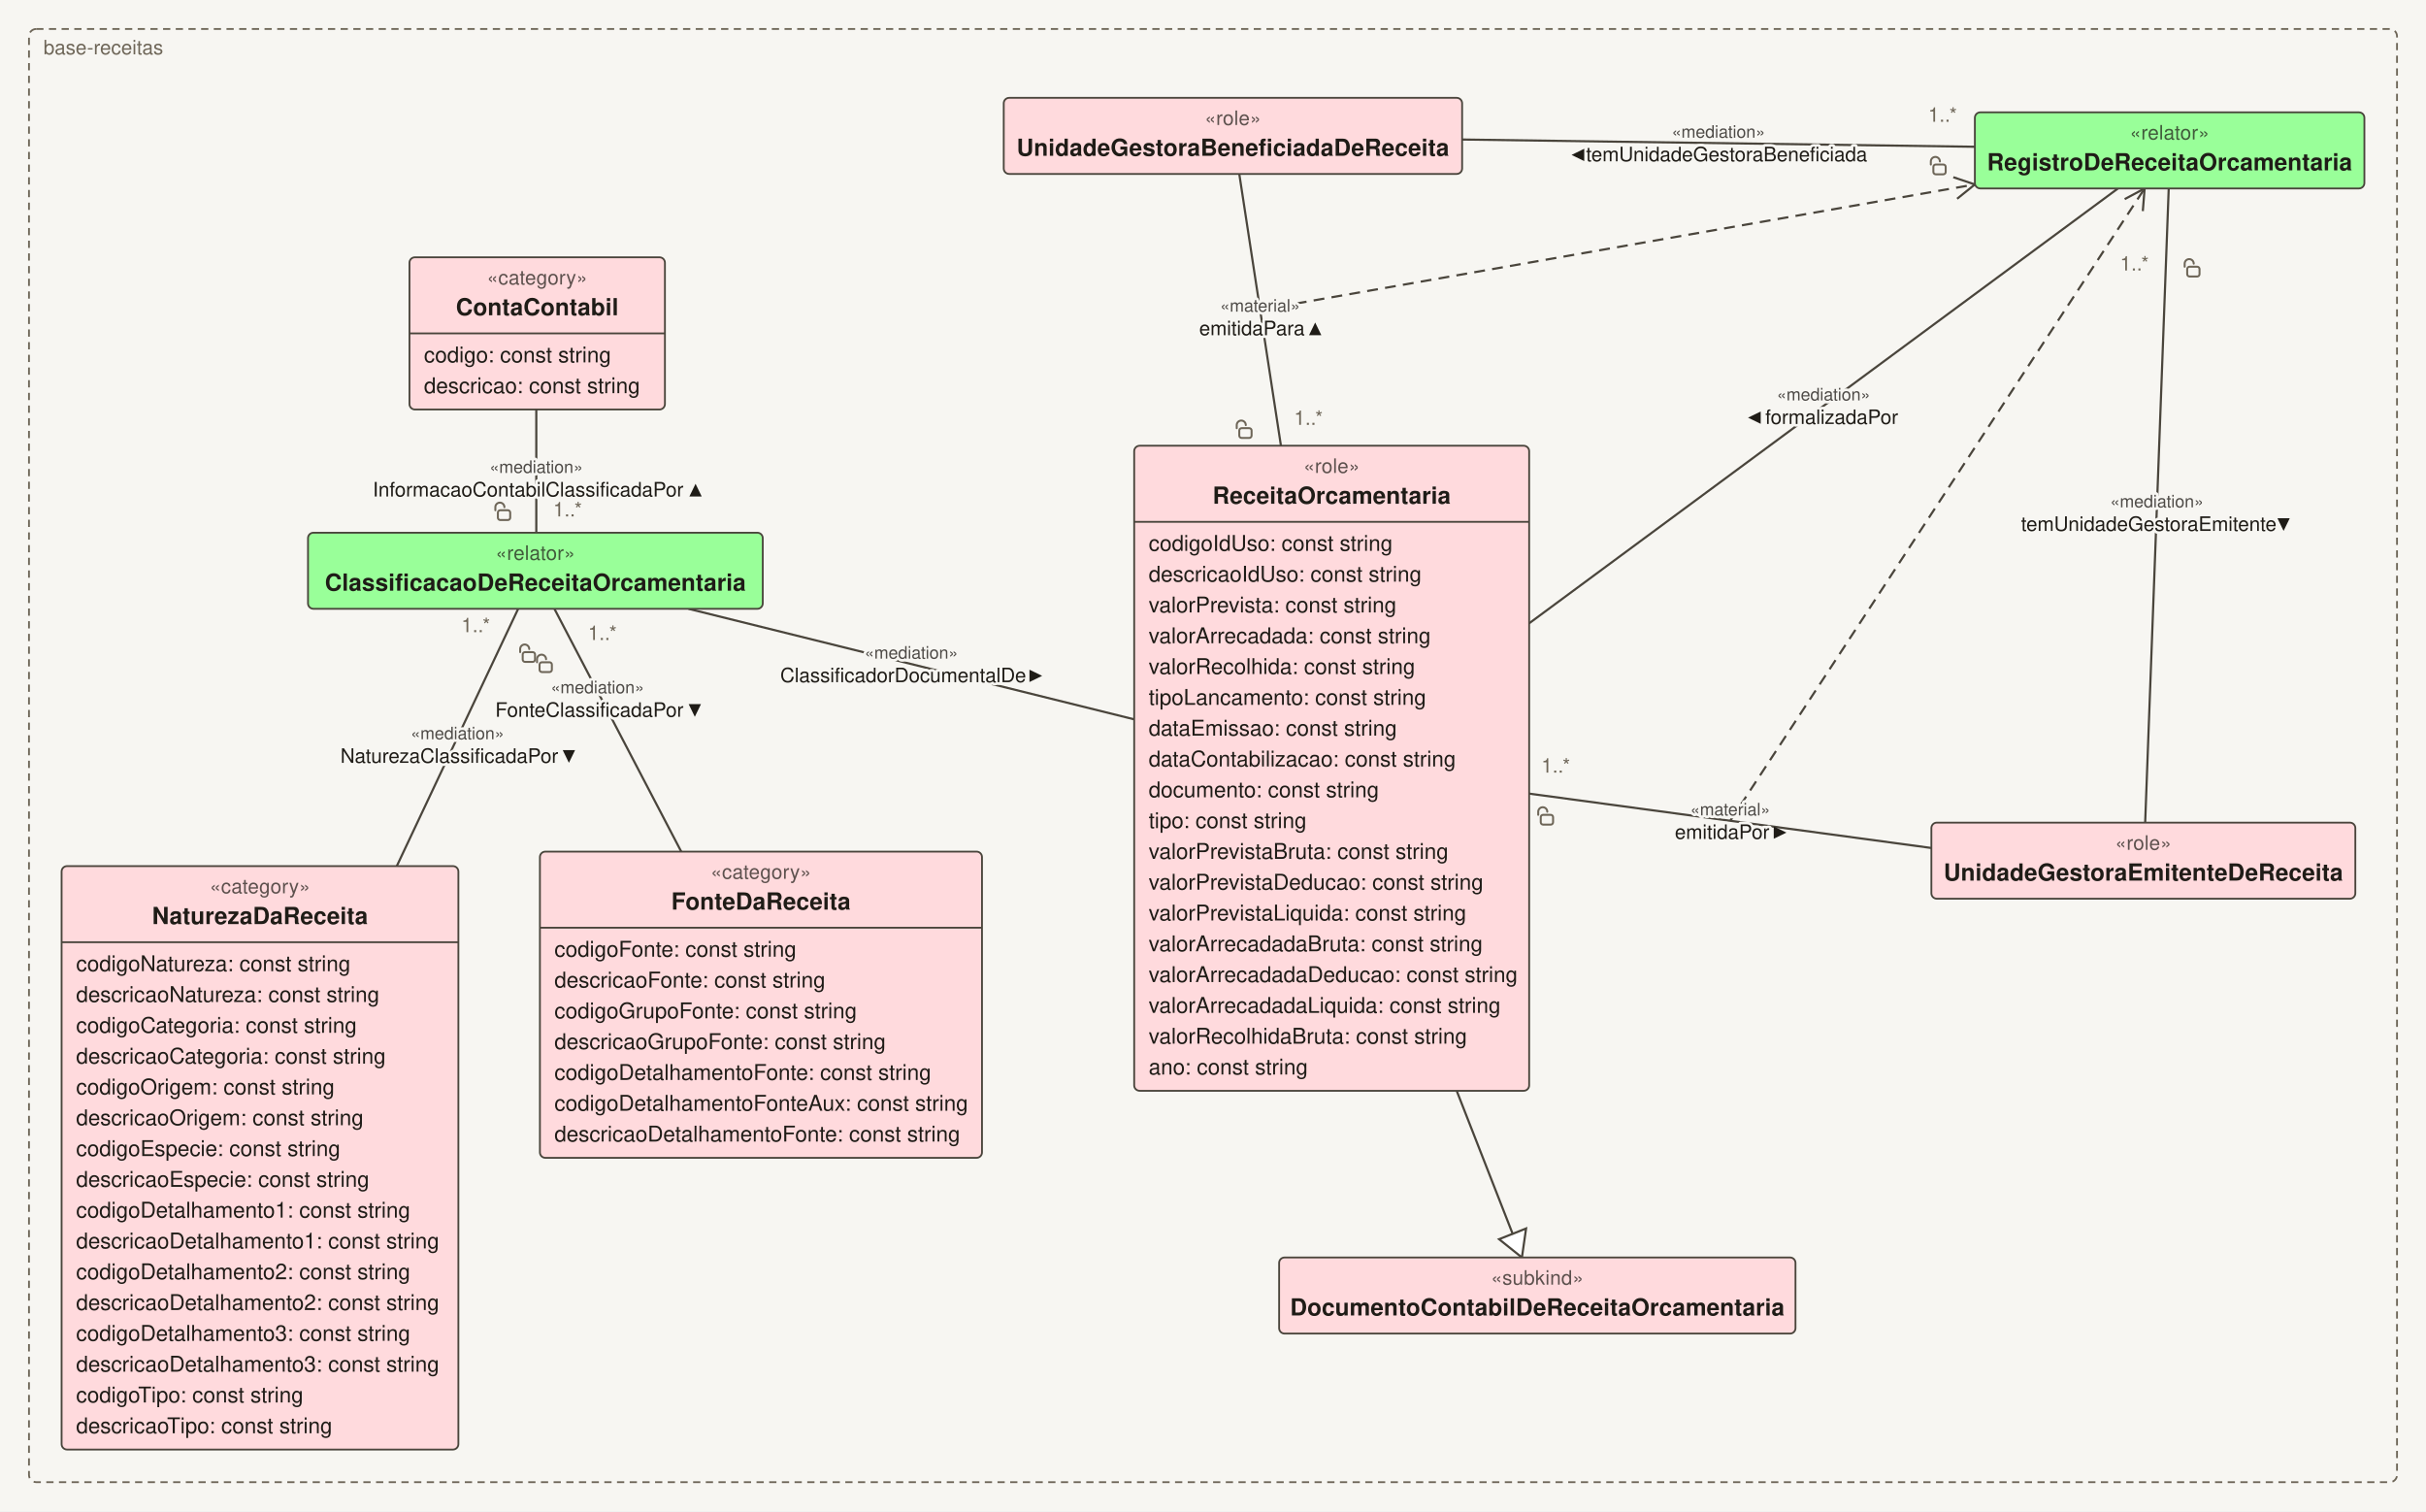
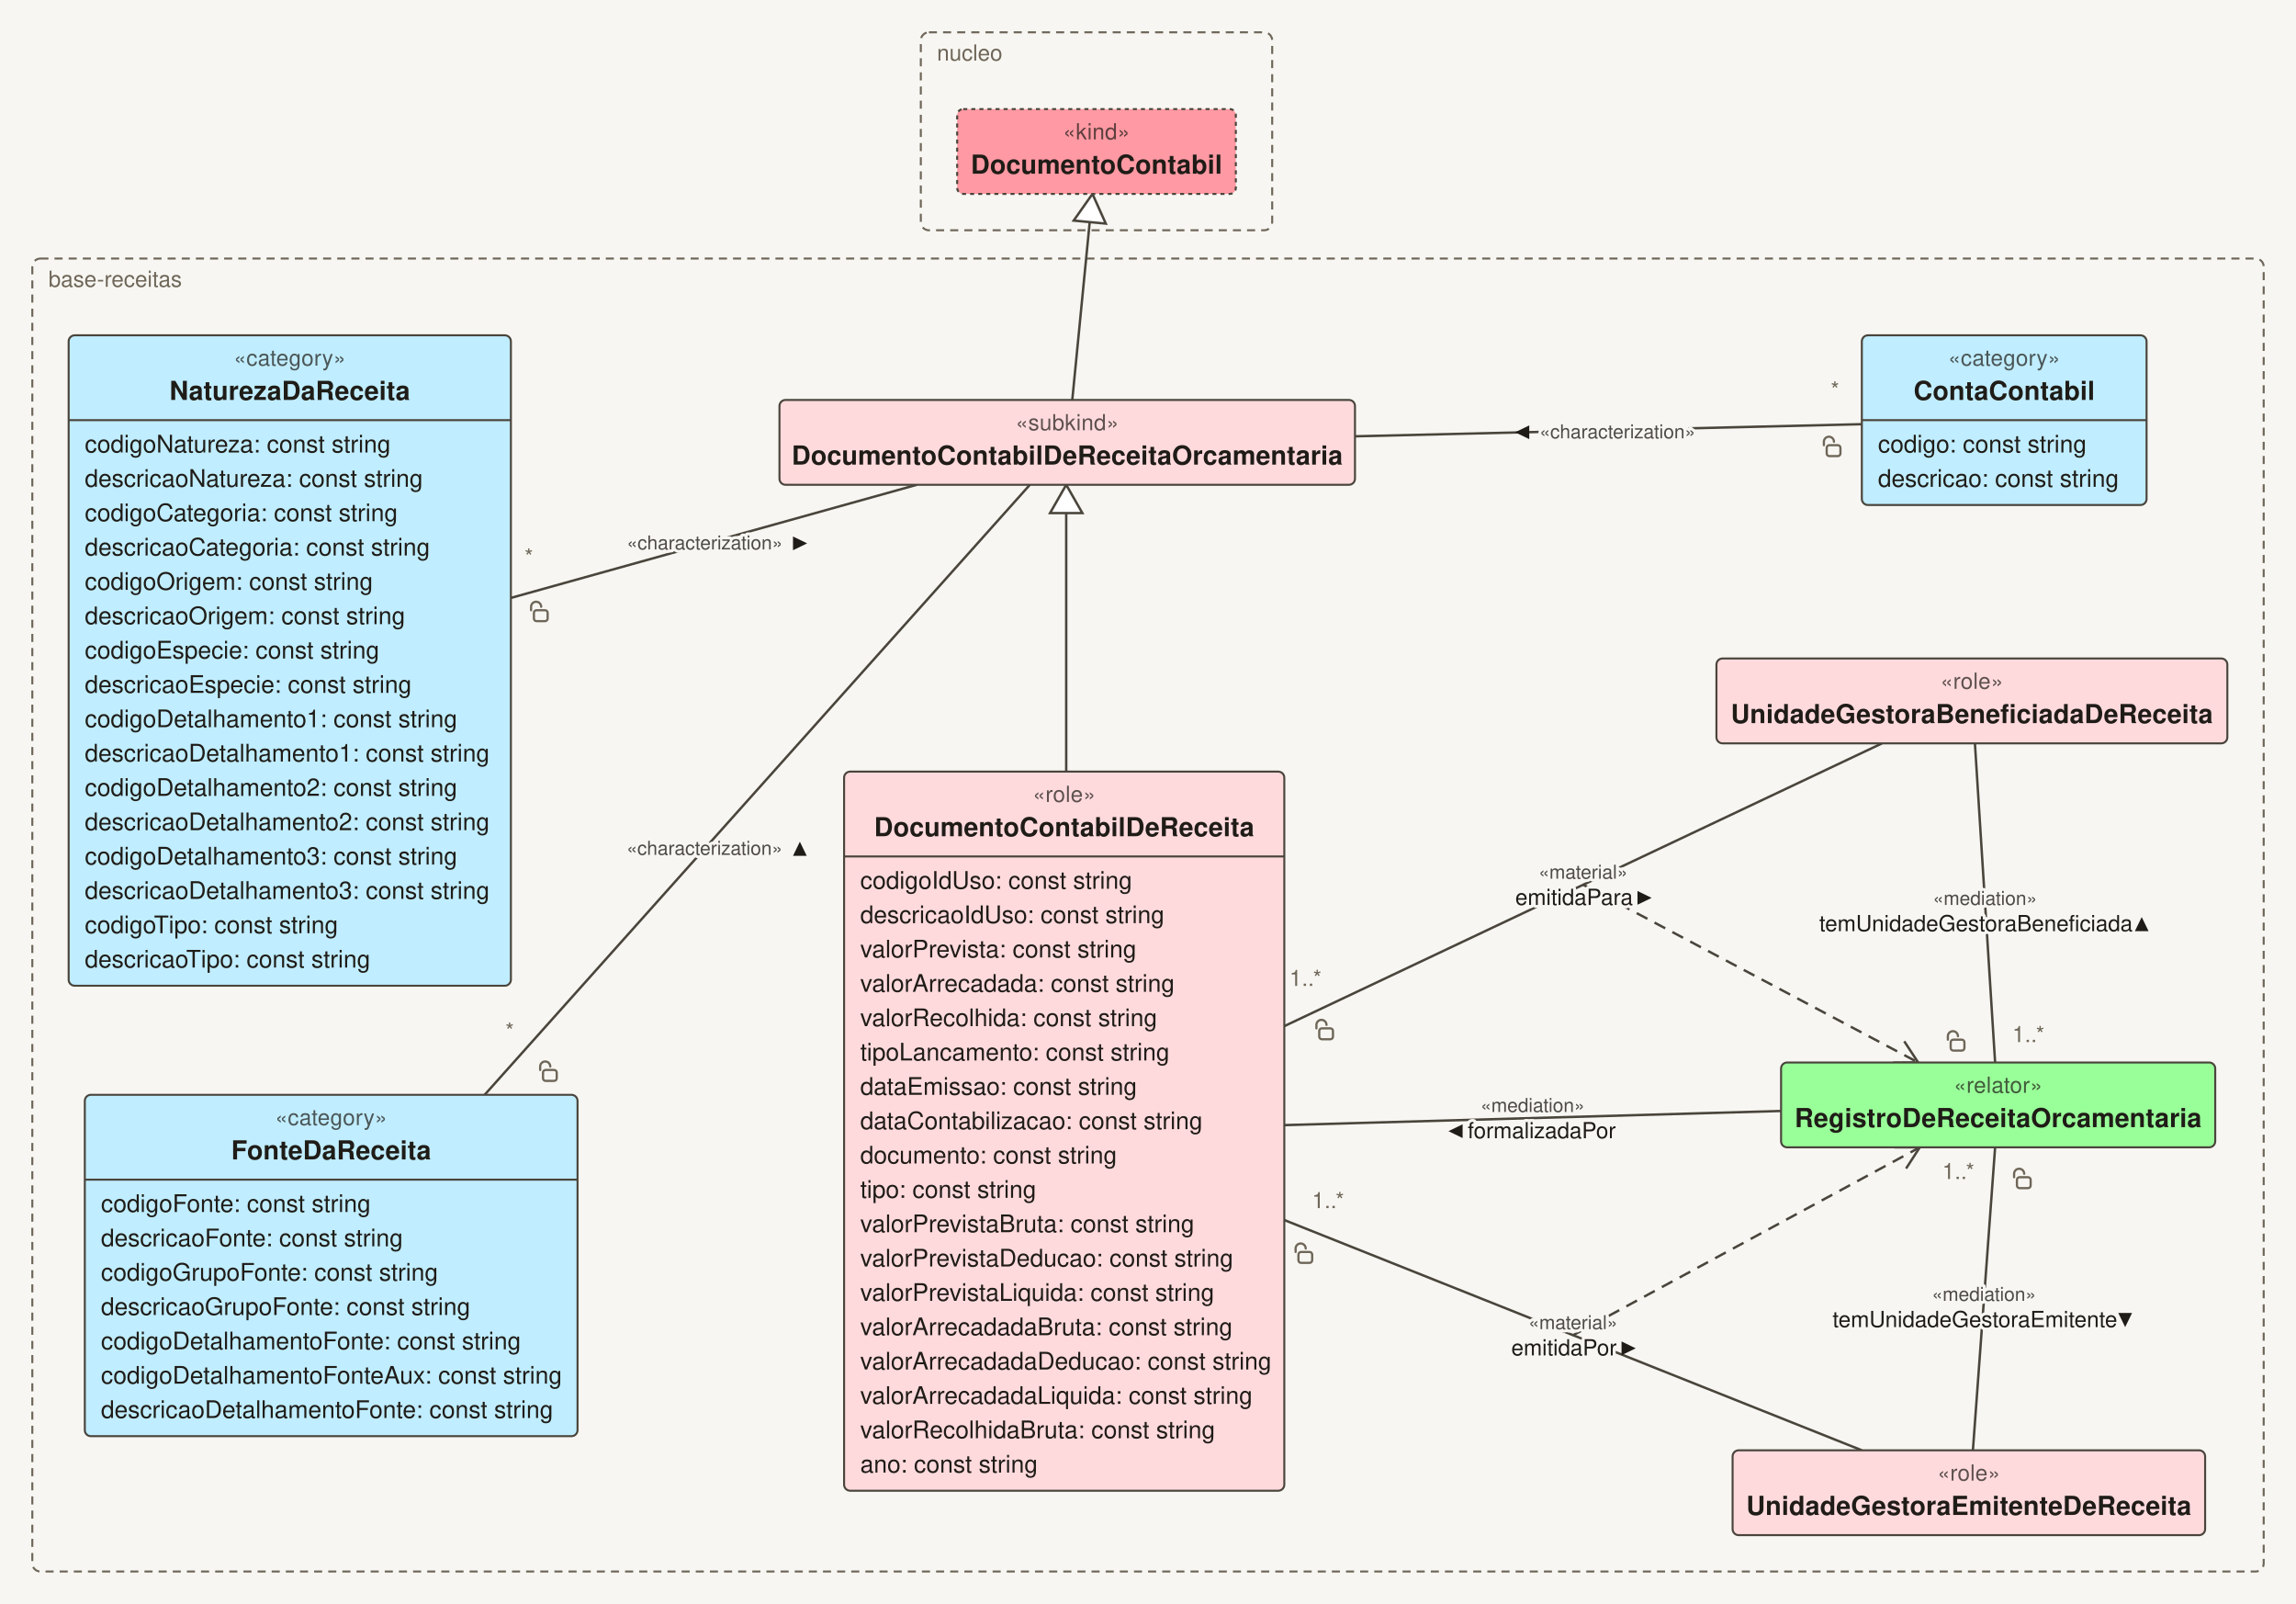
- <svg xmlns="http://www.w3.org/2000/svg" viewBox="-50 298 1339 834" width="1339" height="834">
+ <svg xmlns="http://www.w3.org/2000/svg" viewBox="1126 314 1137 794" width="1137" height="794">
  <style>
/* Everything that is text, before anything specialises it. The label layer sits
   above the boxes and outside every other group, so a rule that reached labels
   through their edge stopped reaching them the day they were lifted out of it --
   and an SVG with no font-family on a text element falls back to a 16px serif.
   Stated once at the top, no layer can lose it again. */
text {
    font-family: "Helvetica Neue", Helvetica, Arial, "Liberation Sans", sans-serif;
    font-stretch: normal;
    font-size: 11px;
    fill: #1f1c17;
    font-variant-numeric: tabular-nums;
}

.tv-node rect { stroke: #4a453c; stroke-width: 1; }
.tv-node text { fill: #1f1c17; }
.tv-name { font-weight: 600; font-size: 13px; letter-spacing: 0.005em; }
.tv-legend text { font-size: 13px; fill: #1f1c17; }
.tv-stereotype { font-size: 11px; fill-opacity: 0.72; letter-spacing: 0.01em; }
.tv-attribute { font-size: 12px; }
.tv-edge path { fill: none; stroke: #4a453c; stroke-width: 1.2; }
.tv-end { fill: #6e6658; }
/* No letter-spacing on a label drawn with a halo: WebKit places letter-spaced
   SVG text glyph by glyph and then draws no halo, so in Safari, and in an
   exported SVG opened in Preview, the line ran through the label and its
   letters came out uneven. Chromium and Firefox never showed it. */
.tv-edge-stereotype { font-size: 9.5px; fill-opacity: 0.78; }
.tv-marker { fill: #ffffff; stroke: #4a453c; stroke-width: 1.2; }
.tv-arrow { fill: none; stroke: #4a453c; stroke-width: 1.2; }
.tv-reading { fill: #1f1c17; stroke: none; }
.tv-lock { fill: none; stroke: #6e6658; stroke-width: 1.1; stroke-linecap: round; }
.tv-lock rect { fill: #f7f6f2; }
.tv-group rect { fill: none; stroke: #6e6658; stroke-dasharray: 4 3; }
.tv-group text { font-size: 11px; fill: #6e6658; }
.tv-ontology rect { fill: none; stroke: #4a453c; stroke-width: 1.2; stroke-dasharray: none; }
.tv-ontology text { font-weight: 600; font-size: 13px; fill: #1f1c17; }
.tv-location { font-size: 12px; fill-opacity: 0.72; }
.tv-selected rect { stroke: #1f5c5c; stroke-width: 2.5; }
/* The second selector is for a leg of a shared tree, which carries its own id
   and so is chosen as itself rather than through a group around it. */
.tv-selected path, path.tv-selected { stroke: #1f5c5c; stroke-width: 2.2; }
.tv-unresolved rect { stroke-dasharray: 5 3; }
.tv-external rect { stroke-dasharray: 2 2; }
</style>
-   <rect x="-50" y="298" width="1339" height="834" fill="#f7f6f2" />
+   <rect x="1126" y="314" width="1137" height="794" fill="#f7f6f2" />
  <g class="tv-group" data-group="pkg:base-receitas">
-     <rect x="-34" y="314" width="1307" height="802" rx="4" />
-     <text x="-26" y="328">base-receitas</text>
-   </g>
-   <g class="tv-edge" data-edge="gen:base-receitas::ReceitaOrcamentaria-&gt;base-receitas::DocumentoContabilDeReceitaOrcamentaria">
-     <path d="M 754 900 L 790 992" />
-     <polygon class="tv-marker" points="790,992 792.3,976 777.4,981.9" />
-   </g>
-   <g class="tv-edge" data-edge="rel:base-receitas::ReceitaOrcamentaria-&gt;base-receitas::UnidadeGestoraEmitenteDeReceita:material:emitidaPor">
-     <path d="M 794 736 L 1016 766" />
-   </g>
-   <g class="tv-edge" data-edge="rel:base-receitas::ReceitaOrcamentaria-&gt;base-receitas::UnidadeGestoraBeneficiadaDeReceita:material:emitidaPara">
-     <path d="M 657 544 L 634 394" />
-   </g>
-   <g class="tv-edge" data-edge="rel:base-receitas::RegistroDeReceitaOrcamentaria-&gt;base-receitas::ReceitaOrcamentaria:mediation:formalizadaPor">
-     <path d="M 1119 402 L 794 642" />
+     <rect x="1142" y="442" width="1105" height="650" rx="4" />
+     <text x="1150" y="456">base-receitas</text>
+   </g>
+   <g class="tv-group" data-group="pkg:nucleo">
+     <rect x="1582" y="330" width="174" height="98" rx="4" />
+     <text x="1590" y="344">nucleo</text>
+   </g>
+   <g class="tv-edge" data-edge="gen:base-receitas::DocumentoContabilDeReceitaOrcamentaria-&gt;nucleo::DocumentoContabil">
+     <path d="M 1657 512 L 1667 410" />
+     <polygon class="tv-marker" points="1667,410 1657.7,423.2 1673.6,424.7" />
+   </g>
+   <g class="tv-edge" data-edge="gen:base-receitas::DocumentoContabilDeReceita-&gt;base-receitas::DocumentoContabilDeReceitaOrcamentaria">
+     <path d="M 1654 696 L 1654 554" />
+     <polygon class="tv-marker" points="1654,554 1646,568 1662,568" />
+   </g>
+   <g class="tv-edge" data-edge="rel:base-receitas::DocumentoContabilDeReceita-&gt;base-receitas::UnidadeGestoraEmitenteDeReceita:material:emitidaPor">
+     <path d="M 1762 918 L 2048 1032" />
+   </g>
+   <g class="tv-edge" data-edge="rel:base-receitas::DocumentoContabilDeReceita-&gt;base-receitas::UnidadeGestoraBeneficiadaDeReceita:material:emitidaPara">
+     <path d="M 1762 822 L 2058 682" />
+   </g>
+   <g class="tv-edge" data-edge="rel:base-receitas::NaturezaDaReceita-&gt;base-receitas::DocumentoContabilDeReceitaOrcamentaria:characterization:">
+     <path d="M 1379 610 L 1580 554" />
+   </g>
+   <g class="tv-edge" data-edge="rel:base-receitas::FonteDaReceita-&gt;base-receitas::DocumentoContabilDeReceitaOrcamentaria:characterization:">
+     <path d="M 1366 856 L 1636 554" />
+   </g>
+   <g class="tv-edge" data-edge="rel:base-receitas::ContaContabil-&gt;base-receitas::DocumentoContabilDeReceitaOrcamentaria:characterization:">
+     <path d="M 2048 524 L 1797 530" />
+   </g>
+   <g class="tv-edge" data-edge="rel:base-receitas::RegistroDeReceitaOrcamentaria-&gt;base-receitas::DocumentoContabilDeReceita:mediation:formalizadaPor">
+     <path d="M 2008 864 L 1762 871" />
  </g>
  <g class="tv-edge" data-edge="rel:base-receitas::RegistroDeReceitaOrcamentaria-&gt;base-receitas::UnidadeGestoraEmitenteDeReceita:mediation:temUnidadeGestoraEmitente">
-     <path d="M 1147 402 L 1134 752" />
+     <path d="M 2114 882 L 2103 1032" />
  </g>
  <g class="tv-edge" data-edge="rel:base-receitas::RegistroDeReceitaOrcamentaria-&gt;base-receitas::UnidadeGestoraBeneficiadaDeReceita:mediation:temUnidadeGestoraBeneficiada">
-     <path d="M 1040 379 L 757 375" />
-   </g>
-   <g class="tv-edge" data-edge="rel:base-receitas::ClassificacaoDeReceitaOrcamentaria-&gt;base-receitas::NaturezaDaReceita:mediation:NaturezaClassificadaPor">
-     <path d="M 236 634 L 169 776" />
-   </g>
-   <g class="tv-edge" data-edge="rel:base-receitas::ClassificacaoDeReceitaOrcamentaria-&gt;base-receitas::FonteDaReceita:mediation:FonteClassificadaPor">
-     <path d="M 256 634 L 326 768" />
-   </g>
-   <g class="tv-edge" data-edge="rel:base-receitas::ClassificacaoDeReceitaOrcamentaria-&gt;base-receitas::ContaContabil:mediation:InformacaoContabilClassificadaPor">
-     <path d="M 246 592 L 246 524" />
-   </g>
-   <g class="tv-edge" data-edge="rel:base-receitas::ClassificacaoDeReceitaOrcamentaria-&gt;base-receitas::ReceitaOrcamentaria:mediation:ClassificadorDocumentalDe">
-     <path d="M 330 634 L 576 695" />
-   </g>
-   <g class="tv-edge tv-derivation" data-derivation="rel:base-receitas::ReceitaOrcamentaria-&gt;base-receitas::UnidadeGestoraEmitenteDeReceita:material:emitidaPor" data-supplier="base-receitas::RegistroDeReceitaOrcamentaria">
-     <path d="M 905 751 L 1133.7 402" stroke-dasharray="6 4" />
-     <path class="tv-arrow" d="M 1122.7 407.9 L 1133.7 402 L 1132.7 414.5" />
-   </g>
-   <g class="tv-edge tv-derivation" data-derivation="rel:base-receitas::ReceitaOrcamentaria-&gt;base-receitas::UnidadeGestoraBeneficiadaDeReceita:material:emitidaPara" data-supplier="base-receitas::RegistroDeReceitaOrcamentaria">
-     <path d="M 645.5 469 L 1040 399.8" stroke-dasharray="6 4" />
-     <path class="tv-arrow" d="M 1028.1 395.8 L 1040 399.8 L 1030.2 407.7" />
+     <path d="M 2114 840 L 2104 682" />
+   </g>
+   <g class="tv-edge tv-derivation" data-derivation="rel:base-receitas::DocumentoContabilDeReceita-&gt;base-receitas::UnidadeGestoraEmitenteDeReceita:material:emitidaPor" data-supplier="base-receitas::RegistroDeReceitaOrcamentaria">
+     <path d="M 1905 975 L 2076.7 882" stroke-dasharray="6 4" />
+     <path class="tv-arrow" d="M 2064.2 882 L 2076.7 882 L 2069.9 892.5" />
+   </g>
+   <g class="tv-edge tv-derivation" data-derivation="rel:base-receitas::DocumentoContabilDeReceita-&gt;base-receitas::UnidadeGestoraBeneficiadaDeReceita:material:emitidaPara" data-supplier="base-receitas::RegistroDeReceitaOrcamentaria">
+     <path d="M 1910 752 L 2075.9 840" stroke-dasharray="6 4" />
+     <path class="tv-arrow" d="M 2069 829.5 L 2075.9 840 L 2063.4 840.1" />
  </g>
  <g class="tv-node" data-node="base-receitas::NaturezaDaReceita">
-     <rect x="-16" y="776" width="219" height="322" rx="3" fill="#FFDADD" />
-     <text class="tv-stereotype" x="93.5" y="791" text-anchor="middle">«category»</text>
-     <text class="tv-name" x="93.5" y="808" text-anchor="middle">NaturezaDaReceita</text>
-     <line x1="-16" y1="818" x2="203" y2="818" stroke="#4a453c" stroke-width="1" />
-     <text class="tv-attribute" x="-8" y="834">codigoNatureza: const string</text>
-     <text class="tv-attribute" x="-8" y="851">descricaoNatureza: const string</text>
-     <text class="tv-attribute" x="-8" y="868">codigoCategoria: const string</text>
-     <text class="tv-attribute" x="-8" y="885">descricaoCategoria: const string</text>
-     <text class="tv-attribute" x="-8" y="902">codigoOrigem: const string</text>
-     <text class="tv-attribute" x="-8" y="919">descricaoOrigem: const string</text>
-     <text class="tv-attribute" x="-8" y="936">codigoEspecie: const string</text>
-     <text class="tv-attribute" x="-8" y="953">descricaoEspecie: const string</text>
-     <text class="tv-attribute" x="-8" y="970">codigoDetalhamento1: const string</text>
-     <text class="tv-attribute" x="-8" y="987">descricaoDetalhamento1: const string</text>
-     <text class="tv-attribute" x="-8" y="1004">codigoDetalhamento2: const string</text>
-     <text class="tv-attribute" x="-8" y="1021">descricaoDetalhamento2: const string</text>
-     <text class="tv-attribute" x="-8" y="1038">codigoDetalhamento3: const string</text>
-     <text class="tv-attribute" x="-8" y="1055">descricaoDetalhamento3: const string</text>
-     <text class="tv-attribute" x="-8" y="1072">codigoTipo: const string</text>
-     <text class="tv-attribute" x="-8" y="1089">descricaoTipo: const string</text>
+     <rect x="1160" y="480" width="219" height="322" rx="3" fill="#C0EDFF" />
+     <text class="tv-stereotype" x="1269.5" y="495" text-anchor="middle">«category»</text>
+     <text class="tv-name" x="1269.5" y="512" text-anchor="middle">NaturezaDaReceita</text>
+     <line x1="1160" y1="522" x2="1379" y2="522" stroke="#4a453c" stroke-width="1" />
+     <text class="tv-attribute" x="1168" y="538">codigoNatureza: const string</text>
+     <text class="tv-attribute" x="1168" y="555">descricaoNatureza: const string</text>
+     <text class="tv-attribute" x="1168" y="572">codigoCategoria: const string</text>
+     <text class="tv-attribute" x="1168" y="589">descricaoCategoria: const string</text>
+     <text class="tv-attribute" x="1168" y="606">codigoOrigem: const string</text>
+     <text class="tv-attribute" x="1168" y="623">descricaoOrigem: const string</text>
+     <text class="tv-attribute" x="1168" y="640">codigoEspecie: const string</text>
+     <text class="tv-attribute" x="1168" y="657">descricaoEspecie: const string</text>
+     <text class="tv-attribute" x="1168" y="674">codigoDetalhamento1: const string</text>
+     <text class="tv-attribute" x="1168" y="691">descricaoDetalhamento1: const string</text>
+     <text class="tv-attribute" x="1168" y="708">codigoDetalhamento2: const string</text>
+     <text class="tv-attribute" x="1168" y="725">descricaoDetalhamento2: const string</text>
+     <text class="tv-attribute" x="1168" y="742">codigoDetalhamento3: const string</text>
+     <text class="tv-attribute" x="1168" y="759">descricaoDetalhamento3: const string</text>
+     <text class="tv-attribute" x="1168" y="776">codigoTipo: const string</text>
+     <text class="tv-attribute" x="1168" y="793">descricaoTipo: const string</text>
  </g>
  <g class="tv-node" data-node="base-receitas::FonteDaReceita">
-     <rect x="248" y="768" width="244" height="169" rx="3" fill="#FFDADD" />
-     <text class="tv-stereotype" x="370" y="783" text-anchor="middle">«category»</text>
-     <text class="tv-name" x="370" y="800" text-anchor="middle">FonteDaReceita</text>
-     <line x1="248" y1="810" x2="492" y2="810" stroke="#4a453c" stroke-width="1" />
-     <text class="tv-attribute" x="256" y="826">codigoFonte: const string</text>
-     <text class="tv-attribute" x="256" y="843">descricaoFonte: const string</text>
-     <text class="tv-attribute" x="256" y="860">codigoGrupoFonte: const string</text>
-     <text class="tv-attribute" x="256" y="877">descricaoGrupoFonte: const string</text>
-     <text class="tv-attribute" x="256" y="894">codigoDetalhamentoFonte: const string</text>
-     <text class="tv-attribute" x="256" y="911">codigoDetalhamentoFonteAux: const string</text>
-     <text class="tv-attribute" x="256" y="928">descricaoDetalhamentoFonte: const string</text>
+     <rect x="1168" y="856" width="244" height="169" rx="3" fill="#C0EDFF" />
+     <text class="tv-stereotype" x="1290" y="871" text-anchor="middle">«category»</text>
+     <text class="tv-name" x="1290" y="888" text-anchor="middle">FonteDaReceita</text>
+     <line x1="1168" y1="898" x2="1412" y2="898" stroke="#4a453c" stroke-width="1" />
+     <text class="tv-attribute" x="1176" y="914">codigoFonte: const string</text>
+     <text class="tv-attribute" x="1176" y="931">descricaoFonte: const string</text>
+     <text class="tv-attribute" x="1176" y="948">codigoGrupoFonte: const string</text>
+     <text class="tv-attribute" x="1176" y="965">descricaoGrupoFonte: const string</text>
+     <text class="tv-attribute" x="1176" y="982">codigoDetalhamentoFonte: const string</text>
+     <text class="tv-attribute" x="1176" y="999">codigoDetalhamentoFonteAux: const string</text>
+     <text class="tv-attribute" x="1176" y="1016">descricaoDetalhamentoFonte: const string</text>
  </g>
  <g class="tv-node" data-node="base-receitas::ContaContabil">
-     <rect x="176" y="440" width="141" height="84" rx="3" fill="#FFDADD" />
-     <text class="tv-stereotype" x="246.5" y="455" text-anchor="middle">«category»</text>
-     <text class="tv-name" x="246.5" y="472" text-anchor="middle">ContaContabil</text>
-     <line x1="176" y1="482" x2="317" y2="482" stroke="#4a453c" stroke-width="1" />
-     <text class="tv-attribute" x="184" y="498">codigo: const string</text>
-     <text class="tv-attribute" x="184" y="515">descricao: const string</text>
+     <rect x="2048" y="480" width="141" height="84" rx="3" fill="#C0EDFF" />
+     <text class="tv-stereotype" x="2118.5" y="495" text-anchor="middle">«category»</text>
+     <text class="tv-name" x="2118.5" y="512" text-anchor="middle">ContaContabil</text>
+     <line x1="2048" y1="522" x2="2189" y2="522" stroke="#4a453c" stroke-width="1" />
+     <text class="tv-attribute" x="2056" y="538">codigo: const string</text>
+     <text class="tv-attribute" x="2056" y="555">descricao: const string</text>
  </g>
  <g class="tv-node" data-node="base-receitas::UnidadeGestoraEmitenteDeReceita">
-     <rect x="1016" y="752" width="234" height="42" rx="3" fill="#FFDADD" />
-     <text class="tv-stereotype" x="1133" y="767" text-anchor="middle">«role»</text>
-     <text class="tv-name" x="1133" y="784" text-anchor="middle">UnidadeGestoraEmitenteDeReceita</text>
+     <rect x="1984" y="1032" width="234" height="42" rx="3" fill="#FFDADD" />
+     <text class="tv-stereotype" x="2101" y="1047" text-anchor="middle">«role»</text>
+     <text class="tv-name" x="2101" y="1064" text-anchor="middle">UnidadeGestoraEmitenteDeReceita</text>
  </g>
  <g class="tv-node" data-node="base-receitas::UnidadeGestoraBeneficiadaDeReceita">
-     <rect x="504" y="352" width="253" height="42" rx="3" fill="#FFDADD" />
-     <text class="tv-stereotype" x="630.5" y="367" text-anchor="middle">«role»</text>
-     <text class="tv-name" x="630.5" y="384" text-anchor="middle">UnidadeGestoraBeneficiadaDeReceita</text>
+     <rect x="1976" y="640" width="253" height="42" rx="3" fill="#FFDADD" />
+     <text class="tv-stereotype" x="2102.5" y="655" text-anchor="middle">«role»</text>
+     <text class="tv-name" x="2102.5" y="672" text-anchor="middle">UnidadeGestoraBeneficiadaDeReceita</text>
  </g>
  <g class="tv-node" data-node="base-receitas::DocumentoContabilDeReceitaOrcamentaria">
-     <rect x="656" y="992" width="285" height="42" rx="3" fill="#FFDADD" />
-     <text class="tv-stereotype" x="798.5" y="1007" text-anchor="middle">«subkind»</text>
-     <text class="tv-name" x="798.5" y="1024" text-anchor="middle">DocumentoContabilDeReceitaOrcamentaria</text>
-   </g>
-   <g class="tv-node" data-node="base-receitas::ReceitaOrcamentaria">
-     <rect x="576" y="544" width="218" height="356" rx="3" fill="#FFDADD" />
-     <text class="tv-stereotype" x="685" y="559" text-anchor="middle">«role»</text>
-     <text class="tv-name" x="685" y="576" text-anchor="middle">ReceitaOrcamentaria</text>
-     <line x1="576" y1="586" x2="794" y2="586" stroke="#4a453c" stroke-width="1" />
-     <text class="tv-attribute" x="584" y="602">codigoIdUso: const string</text>
-     <text class="tv-attribute" x="584" y="619">descricaoIdUso: const string</text>
-     <text class="tv-attribute" x="584" y="636">valorPrevista: const string</text>
-     <text class="tv-attribute" x="584" y="653">valorArrecadada: const string</text>
-     <text class="tv-attribute" x="584" y="670">valorRecolhida: const string</text>
-     <text class="tv-attribute" x="584" y="687">tipoLancamento: const string</text>
-     <text class="tv-attribute" x="584" y="704">dataEmissao: const string</text>
-     <text class="tv-attribute" x="584" y="721">dataContabilizacao: const string</text>
-     <text class="tv-attribute" x="584" y="738">documento: const string</text>
-     <text class="tv-attribute" x="584" y="755">tipo: const string</text>
-     <text class="tv-attribute" x="584" y="772">valorPrevistaBruta: const string</text>
-     <text class="tv-attribute" x="584" y="789">valorPrevistaDeducao: const string</text>
-     <text class="tv-attribute" x="584" y="806">valorPrevistaLiquida: const string</text>
-     <text class="tv-attribute" x="584" y="823">valorArrecadadaBruta: const string</text>
-     <text class="tv-attribute" x="584" y="840">valorArrecadadaDeducao: const string</text>
-     <text class="tv-attribute" x="584" y="857">valorArrecadadaLiquida: const string</text>
-     <text class="tv-attribute" x="584" y="874">valorRecolhidaBruta: const string</text>
-     <text class="tv-attribute" x="584" y="891">ano: const string</text>
+     <rect x="1512" y="512" width="285" height="42" rx="3" fill="#FFDADD" />
+     <text class="tv-stereotype" x="1654.5" y="527" text-anchor="middle">«subkind»</text>
+     <text class="tv-name" x="1654.5" y="544" text-anchor="middle">DocumentoContabilDeReceitaOrcamentaria</text>
+   </g>
+   <g class="tv-node tv-external" data-node="nucleo::DocumentoContabil">
+     <rect x="1600" y="368" width="138" height="42" rx="3" fill="#FF99A3" />
+     <text class="tv-stereotype" x="1669" y="383" text-anchor="middle">«kind»</text>
+     <text class="tv-name" x="1669" y="400" text-anchor="middle">DocumentoContabil</text>
+   </g>
+   <g class="tv-node" data-node="base-receitas::DocumentoContabilDeReceita">
+     <rect x="1544" y="696" width="218" height="356" rx="3" fill="#FFDADD" />
+     <text class="tv-stereotype" x="1653" y="711" text-anchor="middle">«role»</text>
+     <text class="tv-name" x="1653" y="728" text-anchor="middle">DocumentoContabilDeReceita</text>
+     <line x1="1544" y1="738" x2="1762" y2="738" stroke="#4a453c" stroke-width="1" />
+     <text class="tv-attribute" x="1552" y="754">codigoIdUso: const string</text>
+     <text class="tv-attribute" x="1552" y="771">descricaoIdUso: const string</text>
+     <text class="tv-attribute" x="1552" y="788">valorPrevista: const string</text>
+     <text class="tv-attribute" x="1552" y="805">valorArrecadada: const string</text>
+     <text class="tv-attribute" x="1552" y="822">valorRecolhida: const string</text>
+     <text class="tv-attribute" x="1552" y="839">tipoLancamento: const string</text>
+     <text class="tv-attribute" x="1552" y="856">dataEmissao: const string</text>
+     <text class="tv-attribute" x="1552" y="873">dataContabilizacao: const string</text>
+     <text class="tv-attribute" x="1552" y="890">documento: const string</text>
+     <text class="tv-attribute" x="1552" y="907">tipo: const string</text>
+     <text class="tv-attribute" x="1552" y="924">valorPrevistaBruta: const string</text>
+     <text class="tv-attribute" x="1552" y="941">valorPrevistaDeducao: const string</text>
+     <text class="tv-attribute" x="1552" y="958">valorPrevistaLiquida: const string</text>
+     <text class="tv-attribute" x="1552" y="975">valorArrecadadaBruta: const string</text>
+     <text class="tv-attribute" x="1552" y="992">valorArrecadadaDeducao: const string</text>
+     <text class="tv-attribute" x="1552" y="1009">valorArrecadadaLiquida: const string</text>
+     <text class="tv-attribute" x="1552" y="1026">valorRecolhidaBruta: const string</text>
+     <text class="tv-attribute" x="1552" y="1043">ano: const string</text>
  </g>
  <g class="tv-node" data-node="base-receitas::RegistroDeReceitaOrcamentaria">
-     <rect x="1040" y="360" width="215" height="42" rx="3" fill="#99FF99" />
-     <text class="tv-stereotype" x="1147.5" y="375" text-anchor="middle">«relator»</text>
-     <text class="tv-name" x="1147.5" y="392" text-anchor="middle">RegistroDeReceitaOrcamentaria</text>
-   </g>
-   <g class="tv-node" data-node="base-receitas::ClassificacaoDeReceitaOrcamentaria">
-     <rect x="120" y="592" width="251" height="42" rx="3" fill="#99FF99" />
-     <text class="tv-stereotype" x="245.5" y="607" text-anchor="middle">«relator»</text>
-     <text class="tv-name" x="245.5" y="624" text-anchor="middle">ClassificacaoDeReceitaOrcamentaria</text>
+     <rect x="2008" y="840" width="215" height="42" rx="3" fill="#99FF99" />
+     <text class="tv-stereotype" x="2115.5" y="855" text-anchor="middle">«relator»</text>
+     <text class="tv-name" x="2115.5" y="872" text-anchor="middle">RegistroDeReceitaOrcamentaria</text>
  </g>
  <g class="tv-labels">
-     <text class="tv-edge-stereotype" data-for="rel:base-receitas::ClassificacaoDeReceitaOrcamentaria-&gt;base-receitas::ContaContabil:mediation:InformacaoContabilClassificadaPor" x="246" y="559" text-anchor="middle" paint-order="stroke" stroke="#f7f6f2" stroke-width="3" stroke-linejoin="round">«mediation»</text>
-     <text data-for="rel:base-receitas::ClassificacaoDeReceitaOrcamentaria-&gt;base-receitas::ContaContabil:mediation:InformacaoContabilClassificadaPor" x="241.5" y="572" text-anchor="middle" paint-order="stroke" stroke="#f7f6f2" stroke-width="3" stroke-linejoin="round">InformacaoContabilClassificadaPor</text>
-     <polygon class="tv-reading" points="333.9,565 337.3,572 330.5,572" />
-     <text class="tv-end" data-for="rel:base-receitas::ClassificacaoDeReceitaOrcamentaria-&gt;base-receitas::ContaContabil:mediation:InformacaoContabilClassificadaPor" x="263.3" y="583" text-anchor="middle" paint-order="stroke" stroke="#f7f6f2" stroke-width="3" stroke-linejoin="round">1..*</text>
-     <g class="tv-lock" data-for="rel:base-receitas::ClassificacaoDeReceitaOrcamentaria-&gt;base-receitas::ContaContabil:mediation:InformacaoContabilClassificadaPor" transform="translate(222, 575)" aria-label="not const">
-       <path d="M 1.4 4.6 V 2.9 a 2.5 2.5 0 0 1 5 0" />
-       <rect x="2.8" y="4.6" width="6.8" height="5.4" rx="1.3" stroke="#6e6658" />
-     </g>
-     <text class="tv-edge-stereotype" data-for="rel:base-receitas::RegistroDeReceitaOrcamentaria-&gt;base-receitas::UnidadeGestoraBeneficiadaDeReceita:mediation:temUnidadeGestoraBeneficiada" x="898.5" y="374" text-anchor="middle" paint-order="stroke" stroke="#f7f6f2" stroke-width="3" stroke-linejoin="round">«mediation»</text>
-     <text data-for="rel:base-receitas::RegistroDeReceitaOrcamentaria-&gt;base-receitas::UnidadeGestoraBeneficiadaDeReceita:mediation:temUnidadeGestoraBeneficiada" x="903" y="387" text-anchor="middle" paint-order="stroke" stroke="#f7f6f2" stroke-width="3" stroke-linejoin="round">temUnidadeGestoraBeneficiada</text>
-     <polygon class="tv-reading" points="817.4,383.5 824.4,380.1 824.4,386.9" />
-     <text class="tv-end" data-for="rel:base-receitas::RegistroDeReceitaOrcamentaria-&gt;base-receitas::UnidadeGestoraBeneficiadaDeReceita:mediation:temUnidadeGestoraBeneficiada" x="1022.2" y="365.2" text-anchor="middle" paint-order="stroke" stroke="#f7f6f2" stroke-width="3" stroke-linejoin="round">1..*</text>
-     <g class="tv-lock" data-for="rel:base-receitas::RegistroDeReceitaOrcamentaria-&gt;base-receitas::UnidadeGestoraBeneficiadaDeReceita:mediation:temUnidadeGestoraBeneficiada" transform="translate(1014.3, 384.2)" aria-label="not const">
-       <path d="M 1.4 4.6 V 2.9 a 2.5 2.5 0 0 1 5 0" />
-       <rect x="2.8" y="4.6" width="6.8" height="5.4" rx="1.3" stroke="#6e6658" />
-     </g>
-     <text class="tv-edge-stereotype" data-for="rel:base-receitas::RegistroDeReceitaOrcamentaria-&gt;base-receitas::UnidadeGestoraEmitenteDeReceita:mediation:temUnidadeGestoraEmitente" x="1140.5" y="578" text-anchor="middle" paint-order="stroke" stroke="#f7f6f2" stroke-width="3" stroke-linejoin="round">«mediation»</text>
-     <text data-for="rel:base-receitas::RegistroDeReceitaOrcamentaria-&gt;base-receitas::UnidadeGestoraEmitenteDeReceita:mediation:temUnidadeGestoraEmitente" x="1136" y="591" text-anchor="middle" paint-order="stroke" stroke="#f7f6f2" stroke-width="3" stroke-linejoin="round">temUnidadeGestoraEmitente</text>
-     <polygon class="tv-reading" points="1210.4,591 1207,584 1213.8,584" />
-     <text class="tv-end" data-for="rel:base-receitas::RegistroDeReceitaOrcamentaria-&gt;base-receitas::UnidadeGestoraEmitenteDeReceita:mediation:temUnidadeGestoraEmitente" x="1128.1" y="447.3" text-anchor="middle" paint-order="stroke" stroke="#f7f6f2" stroke-width="3" stroke-linejoin="round">1..*</text>
-     <g class="tv-lock" data-for="rel:base-receitas::RegistroDeReceitaOrcamentaria-&gt;base-receitas::UnidadeGestoraEmitenteDeReceita:mediation:temUnidadeGestoraEmitente" transform="translate(1154.4, 440.6)" aria-label="not const">
-       <path d="M 1.4 4.6 V 2.9 a 2.5 2.5 0 0 1 5 0" />
-       <rect x="2.8" y="4.6" width="6.8" height="5.4" rx="1.3" stroke="#6e6658" />
-     </g>
-     <text class="tv-edge-stereotype" data-for="rel:base-receitas::ClassificacaoDeReceitaOrcamentaria-&gt;base-receitas::ReceitaOrcamentaria:mediation:ClassificadorDocumentalDe" x="453" y="661.5" text-anchor="middle" paint-order="stroke" stroke="#f7f6f2" stroke-width="3" stroke-linejoin="round">«mediation»</text>
-     <text data-for="rel:base-receitas::ClassificacaoDeReceitaOrcamentaria-&gt;base-receitas::ReceitaOrcamentaria:mediation:ClassificadorDocumentalDe" x="448.5" y="674.5" text-anchor="middle" paint-order="stroke" stroke="#f7f6f2" stroke-width="3" stroke-linejoin="round">ClassificadorDocumentalDe</text>
-     <polygon class="tv-reading" points="525.2,671 518.2,674.4 518.2,667.6" />
-     <text class="tv-edge-stereotype" data-for="rel:base-receitas::ClassificacaoDeReceitaOrcamentaria-&gt;base-receitas::NaturezaDaReceita:mediation:NaturezaClassificadaPor" x="202.5" y="706" text-anchor="middle" paint-order="stroke" stroke="#f7f6f2" stroke-width="3" stroke-linejoin="round">«mediation»</text>
-     <text data-for="rel:base-receitas::ClassificacaoDeReceitaOrcamentaria-&gt;base-receitas::NaturezaDaReceita:mediation:NaturezaClassificadaPor" x="198" y="719" text-anchor="middle" paint-order="stroke" stroke="#f7f6f2" stroke-width="3" stroke-linejoin="round">NaturezaClassificadaPor</text>
-     <polygon class="tv-reading" points="264,719 260.6,712 267.4,712" />
-     <text class="tv-end" data-for="rel:base-receitas::ClassificacaoDeReceitaOrcamentaria-&gt;base-receitas::NaturezaDaReceita:mediation:NaturezaClassificadaPor" x="212.6" y="646.9" text-anchor="middle" paint-order="stroke" stroke="#f7f6f2" stroke-width="3" stroke-linejoin="round">1..*</text>
-     <g class="tv-lock" data-for="rel:base-receitas::ClassificacaoDeReceitaOrcamentaria-&gt;base-receitas::NaturezaDaReceita:mediation:NaturezaClassificadaPor" transform="translate(235.7, 653.3)" aria-label="not const">
-       <path d="M 1.4 4.6 V 2.9 a 2.5 2.5 0 0 1 5 0" />
-       <rect x="2.8" y="4.6" width="6.8" height="5.4" rx="1.3" stroke="#6e6658" />
-     </g>
-     <text class="tv-edge-stereotype" data-for="rel:base-receitas::ClassificacaoDeReceitaOrcamentaria-&gt;base-receitas::FonteDaReceita:mediation:FonteClassificadaPor" x="279.8" y="680.6" text-anchor="middle" paint-order="stroke" stroke="#f7f6f2" stroke-width="3" stroke-linejoin="round">«mediation»</text>
-     <text data-for="rel:base-receitas::ClassificacaoDeReceitaOrcamentaria-&gt;base-receitas::FonteDaReceita:mediation:FonteClassificadaPor" x="275.3" y="693.6" text-anchor="middle" paint-order="stroke" stroke="#f7f6f2" stroke-width="3" stroke-linejoin="round">FonteClassificadaPor</text>
-     <polygon class="tv-reading" points="333.5,693.6 330.1,686.6 336.9,686.6" />
-     <text class="tv-end" data-for="rel:base-receitas::ClassificacaoDeReceitaOrcamentaria-&gt;base-receitas::FonteDaReceita:mediation:FonteClassificadaPor" x="282.5" y="651.2" text-anchor="middle" paint-order="stroke" stroke="#f7f6f2" stroke-width="3" stroke-linejoin="round">1..*</text>
-     <g class="tv-lock" data-for="rel:base-receitas::ClassificacaoDeReceitaOrcamentaria-&gt;base-receitas::FonteDaReceita:mediation:FonteClassificadaPor" transform="translate(245, 658.9)" aria-label="not const">
-       <path d="M 1.4 4.6 V 2.9 a 2.5 2.5 0 0 1 5 0" />
-       <rect x="2.8" y="4.6" width="6.8" height="5.4" rx="1.3" stroke="#6e6658" />
-     </g>
-     <text class="tv-edge-stereotype" data-for="rel:base-receitas::RegistroDeReceitaOrcamentaria-&gt;base-receitas::ReceitaOrcamentaria:mediation:formalizadaPor" x="956.5" y="519" text-anchor="middle" paint-order="stroke" stroke="#f7f6f2" stroke-width="3" stroke-linejoin="round">«mediation»</text>
-     <text data-for="rel:base-receitas::RegistroDeReceitaOrcamentaria-&gt;base-receitas::ReceitaOrcamentaria:mediation:formalizadaPor" x="961" y="532" text-anchor="middle" paint-order="stroke" stroke="#f7f6f2" stroke-width="3" stroke-linejoin="round">formalizadaPor</text>
-     <polygon class="tv-reading" points="914.8,528.5 921.8,525.1 921.8,531.9" />
-     <text class="tv-edge-stereotype" data-for="rel:base-receitas::ReceitaOrcamentaria-&gt;base-receitas::UnidadeGestoraBeneficiadaDeReceita:material:emitidaPara" x="645.5" y="470" text-anchor="middle" paint-order="stroke" stroke="#f7f6f2" stroke-width="3" stroke-linejoin="round">«material»</text>
-     <text data-for="rel:base-receitas::ReceitaOrcamentaria-&gt;base-receitas::UnidadeGestoraBeneficiadaDeReceita:material:emitidaPara" x="641" y="483" text-anchor="middle" paint-order="stroke" stroke="#f7f6f2" stroke-width="3" stroke-linejoin="round">emitidaPara</text>
-     <polygon class="tv-reading" points="675.9,476 679.3,483 672.5,483" />
-     <text class="tv-end" data-for="rel:base-receitas::ReceitaOrcamentaria-&gt;base-receitas::UnidadeGestoraBeneficiadaDeReceita:material:emitidaPara" x="672.2" y="532.5" text-anchor="middle" paint-order="stroke" stroke="#f7f6f2" stroke-width="3" stroke-linejoin="round">1..*</text>
-     <g class="tv-lock" data-for="rel:base-receitas::ReceitaOrcamentaria-&gt;base-receitas::UnidadeGestoraBeneficiadaDeReceita:material:emitidaPara" transform="translate(631.2, 529.7)" aria-label="not const">
-       <path d="M 1.4 4.6 V 2.9 a 2.5 2.5 0 0 1 5 0" />
-       <rect x="2.8" y="4.6" width="6.8" height="5.4" rx="1.3" stroke="#6e6658" />
-     </g>
-     <text class="tv-edge-stereotype" data-for="rel:base-receitas::ReceitaOrcamentaria-&gt;base-receitas::UnidadeGestoraEmitenteDeReceita:material:emitidaPor" x="905" y="748" text-anchor="middle" paint-order="stroke" stroke="#f7f6f2" stroke-width="3" stroke-linejoin="round">«material»</text>
-     <text data-for="rel:base-receitas::ReceitaOrcamentaria-&gt;base-receitas::UnidadeGestoraEmitenteDeReceita:material:emitidaPor" x="900.5" y="761" text-anchor="middle" paint-order="stroke" stroke="#f7f6f2" stroke-width="3" stroke-linejoin="round">emitidaPor</text>
-     <polygon class="tv-reading" points="936,757.5 929,760.9 929,754.1" />
-     <text class="tv-end" data-for="rel:base-receitas::ReceitaOrcamentaria-&gt;base-receitas::UnidadeGestoraEmitenteDeReceita:material:emitidaPor" x="808.7" y="724.4" text-anchor="middle" paint-order="stroke" stroke="#f7f6f2" stroke-width="3" stroke-linejoin="round">1..*</text>
-     <g class="tv-lock" data-for="rel:base-receitas::ReceitaOrcamentaria-&gt;base-receitas::UnidadeGestoraEmitenteDeReceita:material:emitidaPor" transform="translate(797.6, 743.1)" aria-label="not const">
+     <text class="tv-edge-stereotype" data-for="rel:base-receitas::RegistroDeReceitaOrcamentaria-&gt;base-receitas::UnidadeGestoraBeneficiadaDeReceita:mediation:temUnidadeGestoraBeneficiada" x="2109" y="762" text-anchor="middle" paint-order="stroke" stroke="#f7f6f2" stroke-width="3" stroke-linejoin="round">«mediation»</text>
+     <text data-for="rel:base-receitas::RegistroDeReceitaOrcamentaria-&gt;base-receitas::UnidadeGestoraBeneficiadaDeReceita:mediation:temUnidadeGestoraBeneficiada" x="2104.5" y="775" text-anchor="middle" paint-order="stroke" stroke="#f7f6f2" stroke-width="3" stroke-linejoin="round">temUnidadeGestoraBeneficiada</text>
+     <polygon class="tv-reading" points="2186.6,768 2190,775 2183.2,775" />
+     <text class="tv-end" data-for="rel:base-receitas::RegistroDeReceitaOrcamentaria-&gt;base-receitas::UnidadeGestoraBeneficiadaDeReceita:mediation:temUnidadeGestoraBeneficiada" x="2130.5" y="829.9" text-anchor="middle" paint-order="stroke" stroke="#f7f6f2" stroke-width="3" stroke-linejoin="round">1..*</text>
+     <g class="tv-lock" data-for="rel:base-receitas::RegistroDeReceitaOrcamentaria-&gt;base-receitas::UnidadeGestoraBeneficiadaDeReceita:mediation:temUnidadeGestoraBeneficiada" transform="translate(2089.2, 824.1)" aria-label="not const">
+       <path d="M 1.4 4.6 V 2.9 a 2.5 2.5 0 0 1 5 0" />
+       <rect x="2.8" y="4.6" width="6.8" height="5.4" rx="1.3" stroke="#6e6658" />
+     </g>
+     <text class="tv-edge-stereotype" data-for="rel:base-receitas::RegistroDeReceitaOrcamentaria-&gt;base-receitas::UnidadeGestoraEmitenteDeReceita:mediation:temUnidadeGestoraEmitente" x="2108.5" y="958" text-anchor="middle" paint-order="stroke" stroke="#f7f6f2" stroke-width="3" stroke-linejoin="round">«mediation»</text>
+     <text data-for="rel:base-receitas::RegistroDeReceitaOrcamentaria-&gt;base-receitas::UnidadeGestoraEmitenteDeReceita:mediation:temUnidadeGestoraEmitente" x="2104" y="971" text-anchor="middle" paint-order="stroke" stroke="#f7f6f2" stroke-width="3" stroke-linejoin="round">temUnidadeGestoraEmitente</text>
+     <polygon class="tv-reading" points="2178.4,971 2175,964 2181.8,964" />
+     <text class="tv-end" data-for="rel:base-receitas::RegistroDeReceitaOrcamentaria-&gt;base-receitas::UnidadeGestoraEmitenteDeReceita:mediation:temUnidadeGestoraEmitente" x="2095.8" y="897.7" text-anchor="middle" paint-order="stroke" stroke="#f7f6f2" stroke-width="3" stroke-linejoin="round">1..*</text>
+     <g class="tv-lock" data-for="rel:base-receitas::RegistroDeReceitaOrcamentaria-&gt;base-receitas::UnidadeGestoraEmitenteDeReceita:mediation:temUnidadeGestoraEmitente" transform="translate(2122, 892.2)" aria-label="not const">
+       <path d="M 1.4 4.6 V 2.9 a 2.5 2.5 0 0 1 5 0" />
+       <rect x="2.8" y="4.6" width="6.8" height="5.4" rx="1.3" stroke="#6e6658" />
+     </g>
+     <text class="tv-edge-stereotype" data-for="rel:base-receitas::NaturezaDaReceita-&gt;base-receitas::DocumentoContabilDeReceitaOrcamentaria:characterization:" x="1475" y="586" text-anchor="middle" paint-order="stroke" stroke="#f7f6f2" stroke-width="3" stroke-linejoin="round">«characterization»</text>
+     <polygon class="tv-reading" points="1525.7,583 1518.7,586.4 1518.7,579.6" />
+     <text class="tv-end" data-for="rel:base-receitas::NaturezaDaReceita-&gt;base-receitas::DocumentoContabilDeReceitaOrcamentaria:characterization:" x="1387.9" y="593.5" text-anchor="middle" paint-order="stroke" stroke="#f7f6f2" stroke-width="3" stroke-linejoin="round">*</text>
+     <g class="tv-lock" data-for="rel:base-receitas::NaturezaDaReceita-&gt;base-receitas::DocumentoContabilDeReceitaOrcamentaria:characterization:" transform="translate(1387.6, 611.5)" aria-label="not const">
+       <path d="M 1.4 4.6 V 2.9 a 2.5 2.5 0 0 1 5 0" />
+       <rect x="2.8" y="4.6" width="6.8" height="5.4" rx="1.3" stroke="#6e6658" />
+     </g>
+     <text class="tv-edge-stereotype" data-for="rel:base-receitas::FonteDaReceita-&gt;base-receitas::DocumentoContabilDeReceitaOrcamentaria:characterization:" x="1474.9" y="737.2" text-anchor="middle" paint-order="stroke" stroke="#f7f6f2" stroke-width="3" stroke-linejoin="round">«characterization»</text>
+     <polygon class="tv-reading" points="1522.1,730.7 1525.5,737.7 1518.7,737.7" />
+     <text class="tv-end" data-for="rel:base-receitas::FonteDaReceita-&gt;base-receitas::DocumentoContabilDeReceitaOrcamentaria:characterization:" x="1378.4" y="828.2" text-anchor="middle" paint-order="stroke" stroke="#f7f6f2" stroke-width="3" stroke-linejoin="round">*</text>
+     <g class="tv-lock" data-for="rel:base-receitas::FonteDaReceita-&gt;base-receitas::DocumentoContabilDeReceitaOrcamentaria:characterization:" transform="translate(1392.1, 839.1)" aria-label="not const">
+       <path d="M 1.4 4.6 V 2.9 a 2.5 2.5 0 0 1 5 0" />
+       <rect x="2.8" y="4.6" width="6.8" height="5.4" rx="1.3" stroke="#6e6658" />
+     </g>
+     <text class="tv-edge-stereotype" data-for="rel:base-receitas::ContaContabil-&gt;base-receitas::DocumentoContabilDeReceitaOrcamentaria:characterization:" x="1927" y="531" text-anchor="middle" paint-order="stroke" stroke="#f7f6f2" stroke-width="3" stroke-linejoin="round">«characterization»</text>
+     <polygon class="tv-reading" points="1876.3,528 1883.3,524.6 1883.3,531.4" />
+     <text class="tv-end" data-for="rel:base-receitas::ContaContabil-&gt;base-receitas::DocumentoContabilDeReceitaOrcamentaria:characterization:" x="2034.7" y="510.8" text-anchor="middle" paint-order="stroke" stroke="#f7f6f2" stroke-width="3" stroke-linejoin="round">*</text>
+     <g class="tv-lock" data-for="rel:base-receitas::ContaContabil-&gt;base-receitas::DocumentoContabilDeReceitaOrcamentaria:characterization:" transform="translate(2027.8, 529.8)" aria-label="not const">
+       <path d="M 1.4 4.6 V 2.9 a 2.5 2.5 0 0 1 5 0" />
+       <rect x="2.8" y="4.6" width="6.8" height="5.4" rx="1.3" stroke="#6e6658" />
+     </g>
+     <text class="tv-edge-stereotype" data-for="rel:base-receitas::RegistroDeReceitaOrcamentaria-&gt;base-receitas::DocumentoContabilDeReceita:mediation:formalizadaPor" x="1885" y="864.5" text-anchor="middle" paint-order="stroke" stroke="#f7f6f2" stroke-width="3" stroke-linejoin="round">«mediation»</text>
+     <text data-for="rel:base-receitas::RegistroDeReceitaOrcamentaria-&gt;base-receitas::DocumentoContabilDeReceita:mediation:formalizadaPor" x="1889.5" y="877.5" text-anchor="middle" paint-order="stroke" stroke="#f7f6f2" stroke-width="3" stroke-linejoin="round">formalizadaPor</text>
+     <polygon class="tv-reading" points="1843.3,874 1850.3,870.6 1850.3,877.4" />
+     <text class="tv-edge-stereotype" data-for="rel:base-receitas::DocumentoContabilDeReceita-&gt;base-receitas::UnidadeGestoraBeneficiadaDeReceita:material:emitidaPara" x="1910" y="749" text-anchor="middle" paint-order="stroke" stroke="#f7f6f2" stroke-width="3" stroke-linejoin="round">«material»</text>
+     <text data-for="rel:base-receitas::DocumentoContabilDeReceita-&gt;base-receitas::UnidadeGestoraBeneficiadaDeReceita:material:emitidaPara" x="1905.5" y="762" text-anchor="middle" paint-order="stroke" stroke="#f7f6f2" stroke-width="3" stroke-linejoin="round">emitidaPara</text>
+     <polygon class="tv-reading" points="1943.9,758.5 1936.9,761.9 1936.9,755.1" />
+     <text class="tv-end" data-for="rel:base-receitas::DocumentoContabilDeReceita-&gt;base-receitas::UnidadeGestoraBeneficiadaDeReceita:material:emitidaPara" x="1772.5" y="802.1" text-anchor="middle" paint-order="stroke" stroke="#f7f6f2" stroke-width="3" stroke-linejoin="round">1..*</text>
+     <g class="tv-lock" data-for="rel:base-receitas::DocumentoContabilDeReceita-&gt;base-receitas::UnidadeGestoraBeneficiadaDeReceita:material:emitidaPara" transform="translate(1776.5, 818.5)" aria-label="not const">
+       <path d="M 1.4 4.6 V 2.9 a 2.5 2.5 0 0 1 5 0" />
+       <rect x="2.8" y="4.6" width="6.8" height="5.4" rx="1.3" stroke="#6e6658" />
+     </g>
+     <text class="tv-edge-stereotype" data-for="rel:base-receitas::DocumentoContabilDeReceita-&gt;base-receitas::UnidadeGestoraEmitenteDeReceita:material:emitidaPor" x="1905" y="972" text-anchor="middle" paint-order="stroke" stroke="#f7f6f2" stroke-width="3" stroke-linejoin="round">«material»</text>
+     <text data-for="rel:base-receitas::DocumentoContabilDeReceita-&gt;base-receitas::UnidadeGestoraEmitenteDeReceita:material:emitidaPor" x="1900.5" y="985" text-anchor="middle" paint-order="stroke" stroke="#f7f6f2" stroke-width="3" stroke-linejoin="round">emitidaPor</text>
+     <polygon class="tv-reading" points="1936,981.5 1929,984.9 1929,978.1" />
+     <text class="tv-end" data-for="rel:base-receitas::DocumentoContabilDeReceita-&gt;base-receitas::UnidadeGestoraEmitenteDeReceita:material:emitidaPor" x="1783.7" y="912.1" text-anchor="middle" paint-order="stroke" stroke="#f7f6f2" stroke-width="3" stroke-linejoin="round">1..*</text>
+     <g class="tv-lock" data-for="rel:base-receitas::DocumentoContabilDeReceita-&gt;base-receitas::UnidadeGestoraEmitenteDeReceita:material:emitidaPor" transform="translate(1766.2, 929.2)" aria-label="not const">
      <path d="M 1.4 4.6 V 2.9 a 2.5 2.5 0 0 1 5 0" />
      <rect x="2.8" y="4.6" width="6.8" height="5.4" rx="1.3" stroke="#6e6658" />
    </g>
  </g>
</svg>
